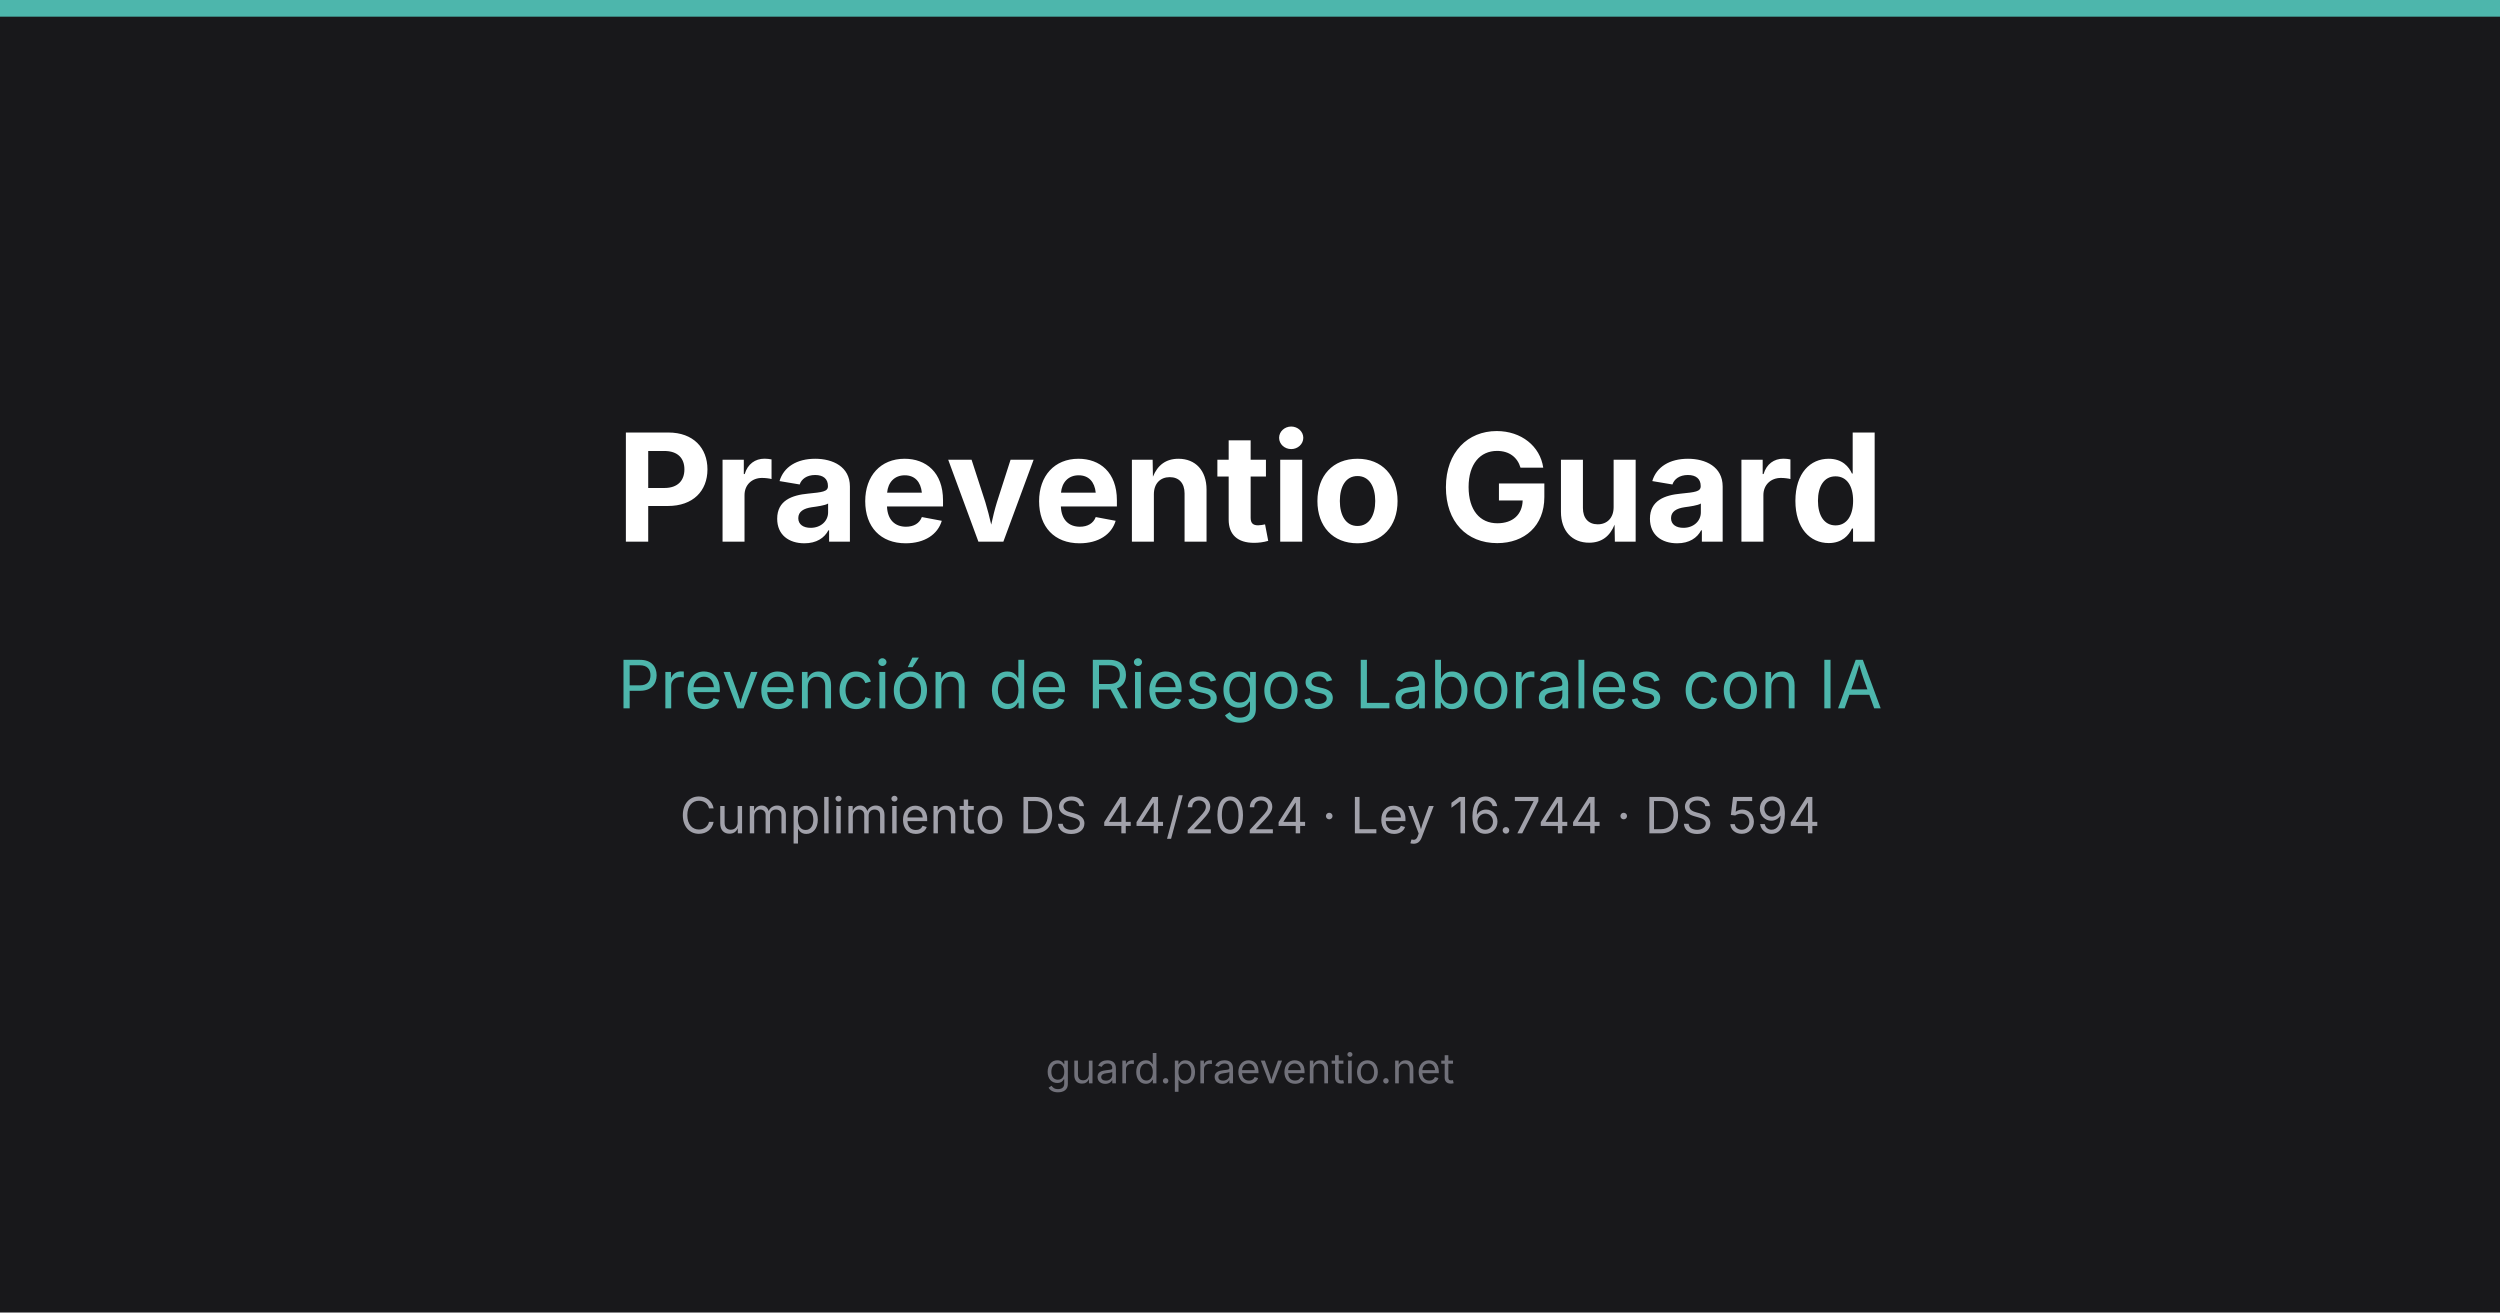
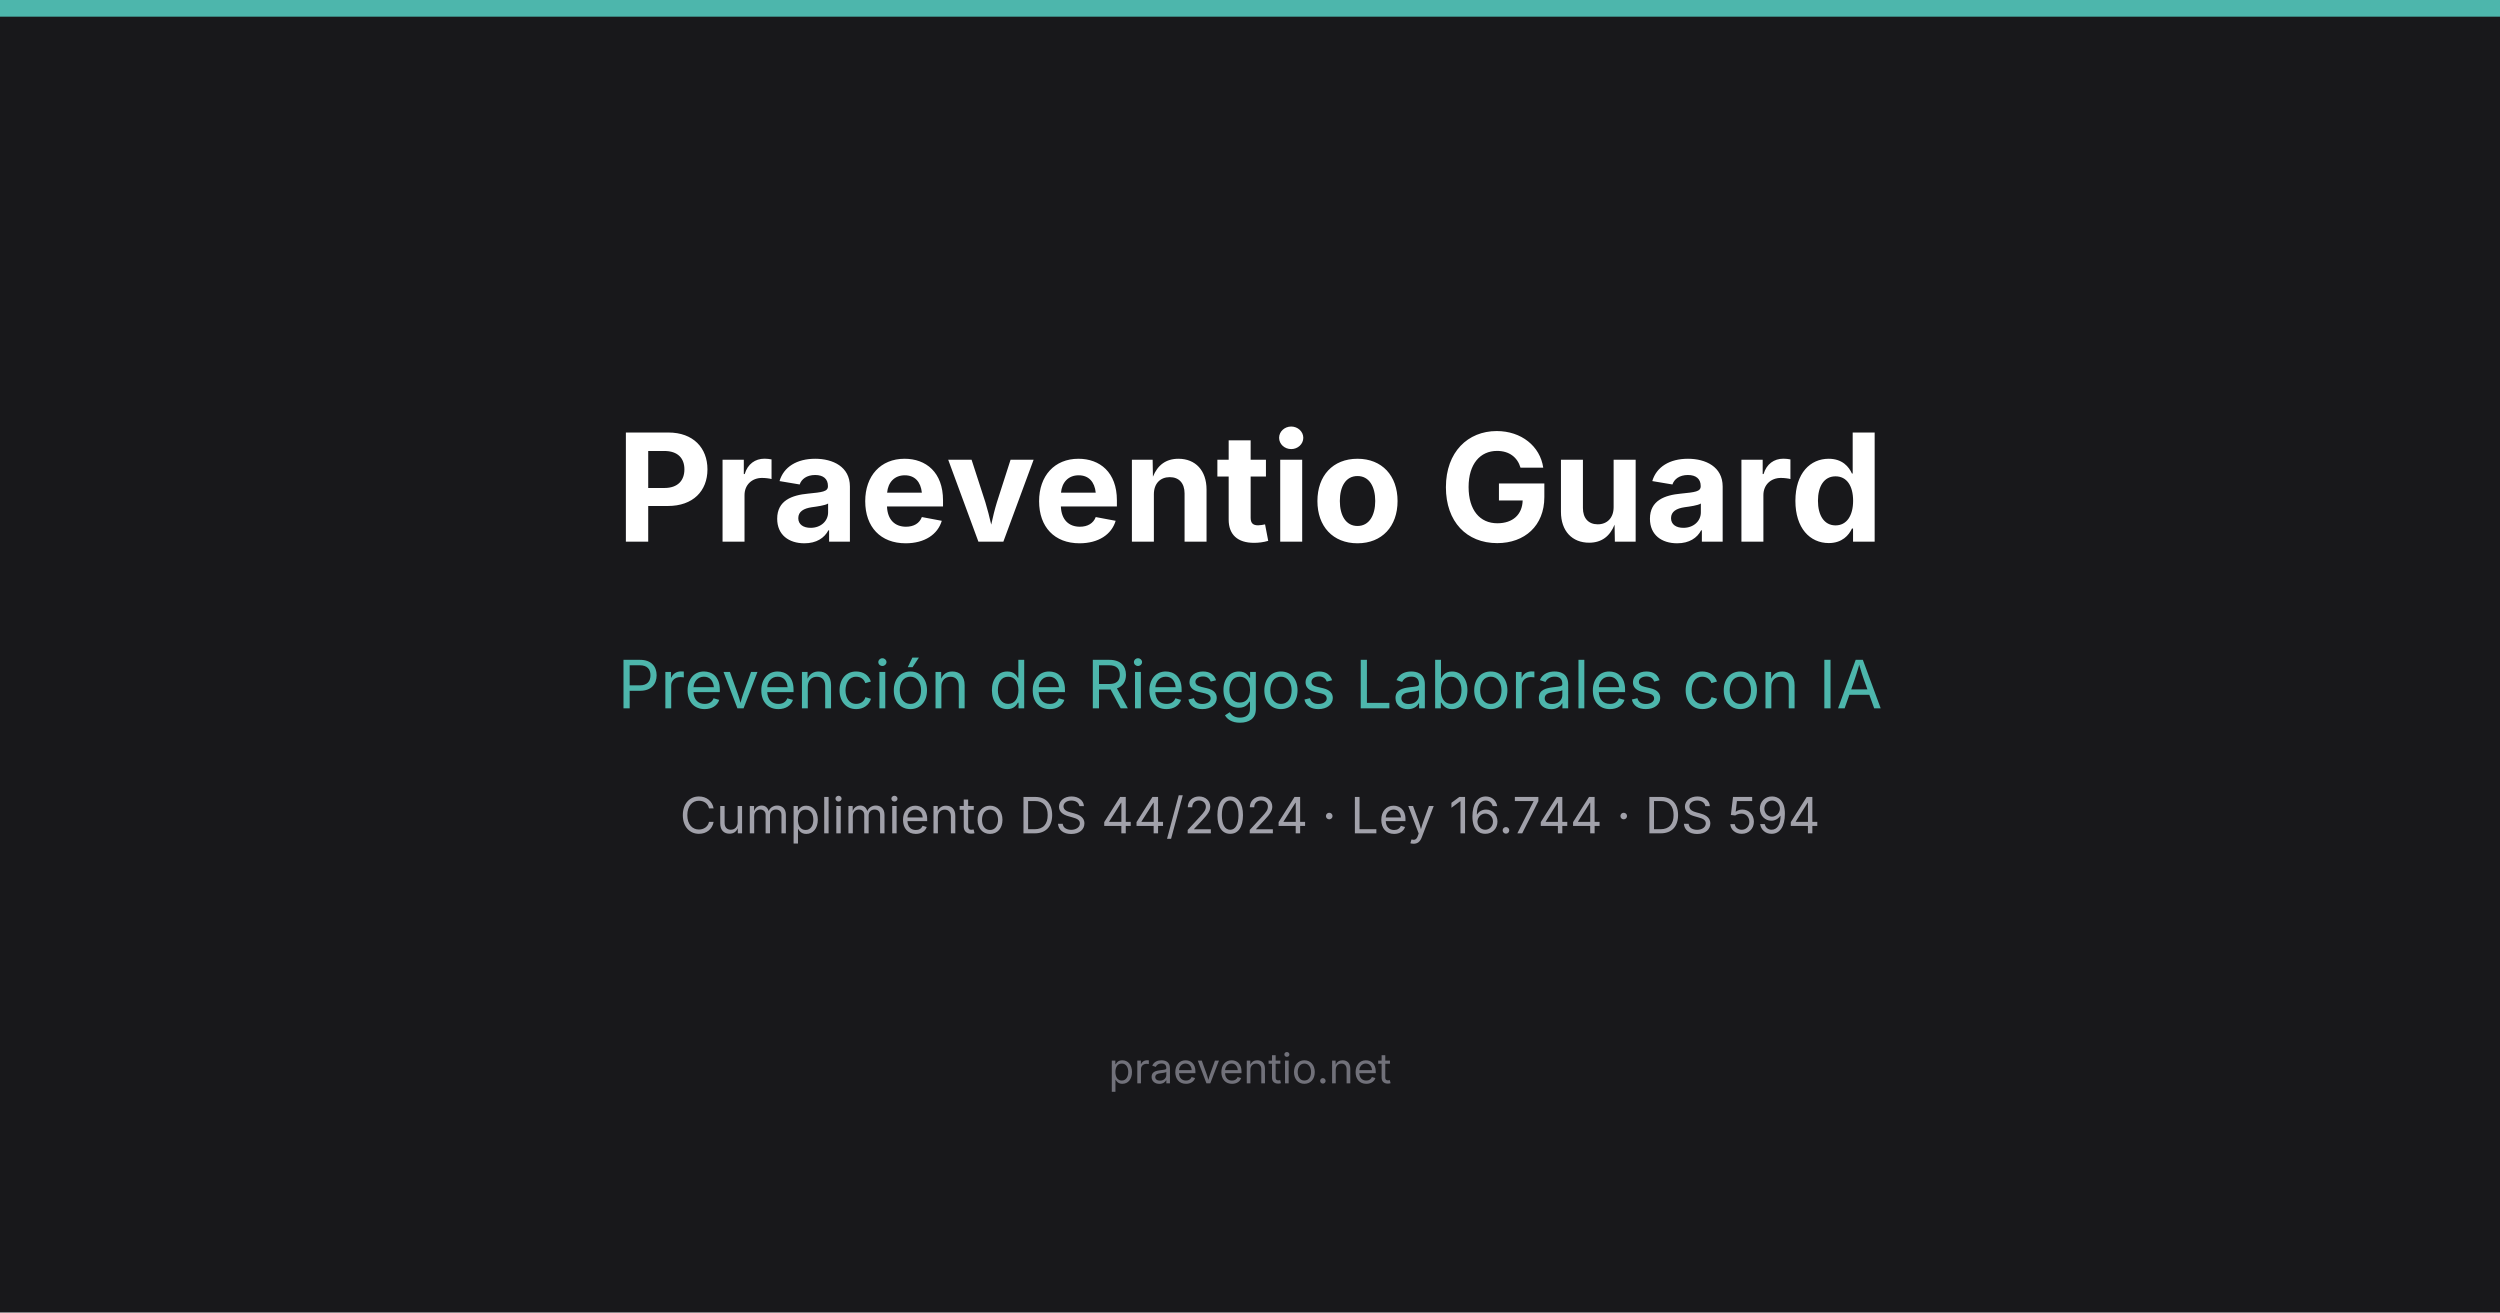
<svg xmlns="http://www.w3.org/2000/svg" width="1200" height="630" viewBox="0 0 1200 630">
  <rect width="1200" height="630" fill="#18181b" />
  <rect x="0" y="0" width="1200" height="8" fill="#4db6ac" />
  <text x="600" y="260" text-anchor="middle" font-family="Inter, system-ui, sans-serif" font-size="72" font-weight="700" fill="#ffffff">Praeventio Guard</text>
  <text x="600" y="340" text-anchor="middle" font-family="Inter, system-ui, sans-serif" font-size="32" fill="#4db6ac">Prevención de Riesgos Laborales con IA</text>
  <text x="600" y="400" text-anchor="middle" font-family="Inter, system-ui, sans-serif" font-size="24" fill="#a1a1aa">Cumplimiento DS 44/2024 · Ley 16.744 · DS 594</text>
-   <text x="600" y="520" text-anchor="middle" font-family="Inter, system-ui, sans-serif" font-size="20" fill="#71717a">guard.praeventio.net</text>
+   <text x="600" y="520" text-anchor="middle" font-family="Inter, system-ui, sans-serif" font-size="20" fill="#71717a">praeventio.net</text>
</svg>
